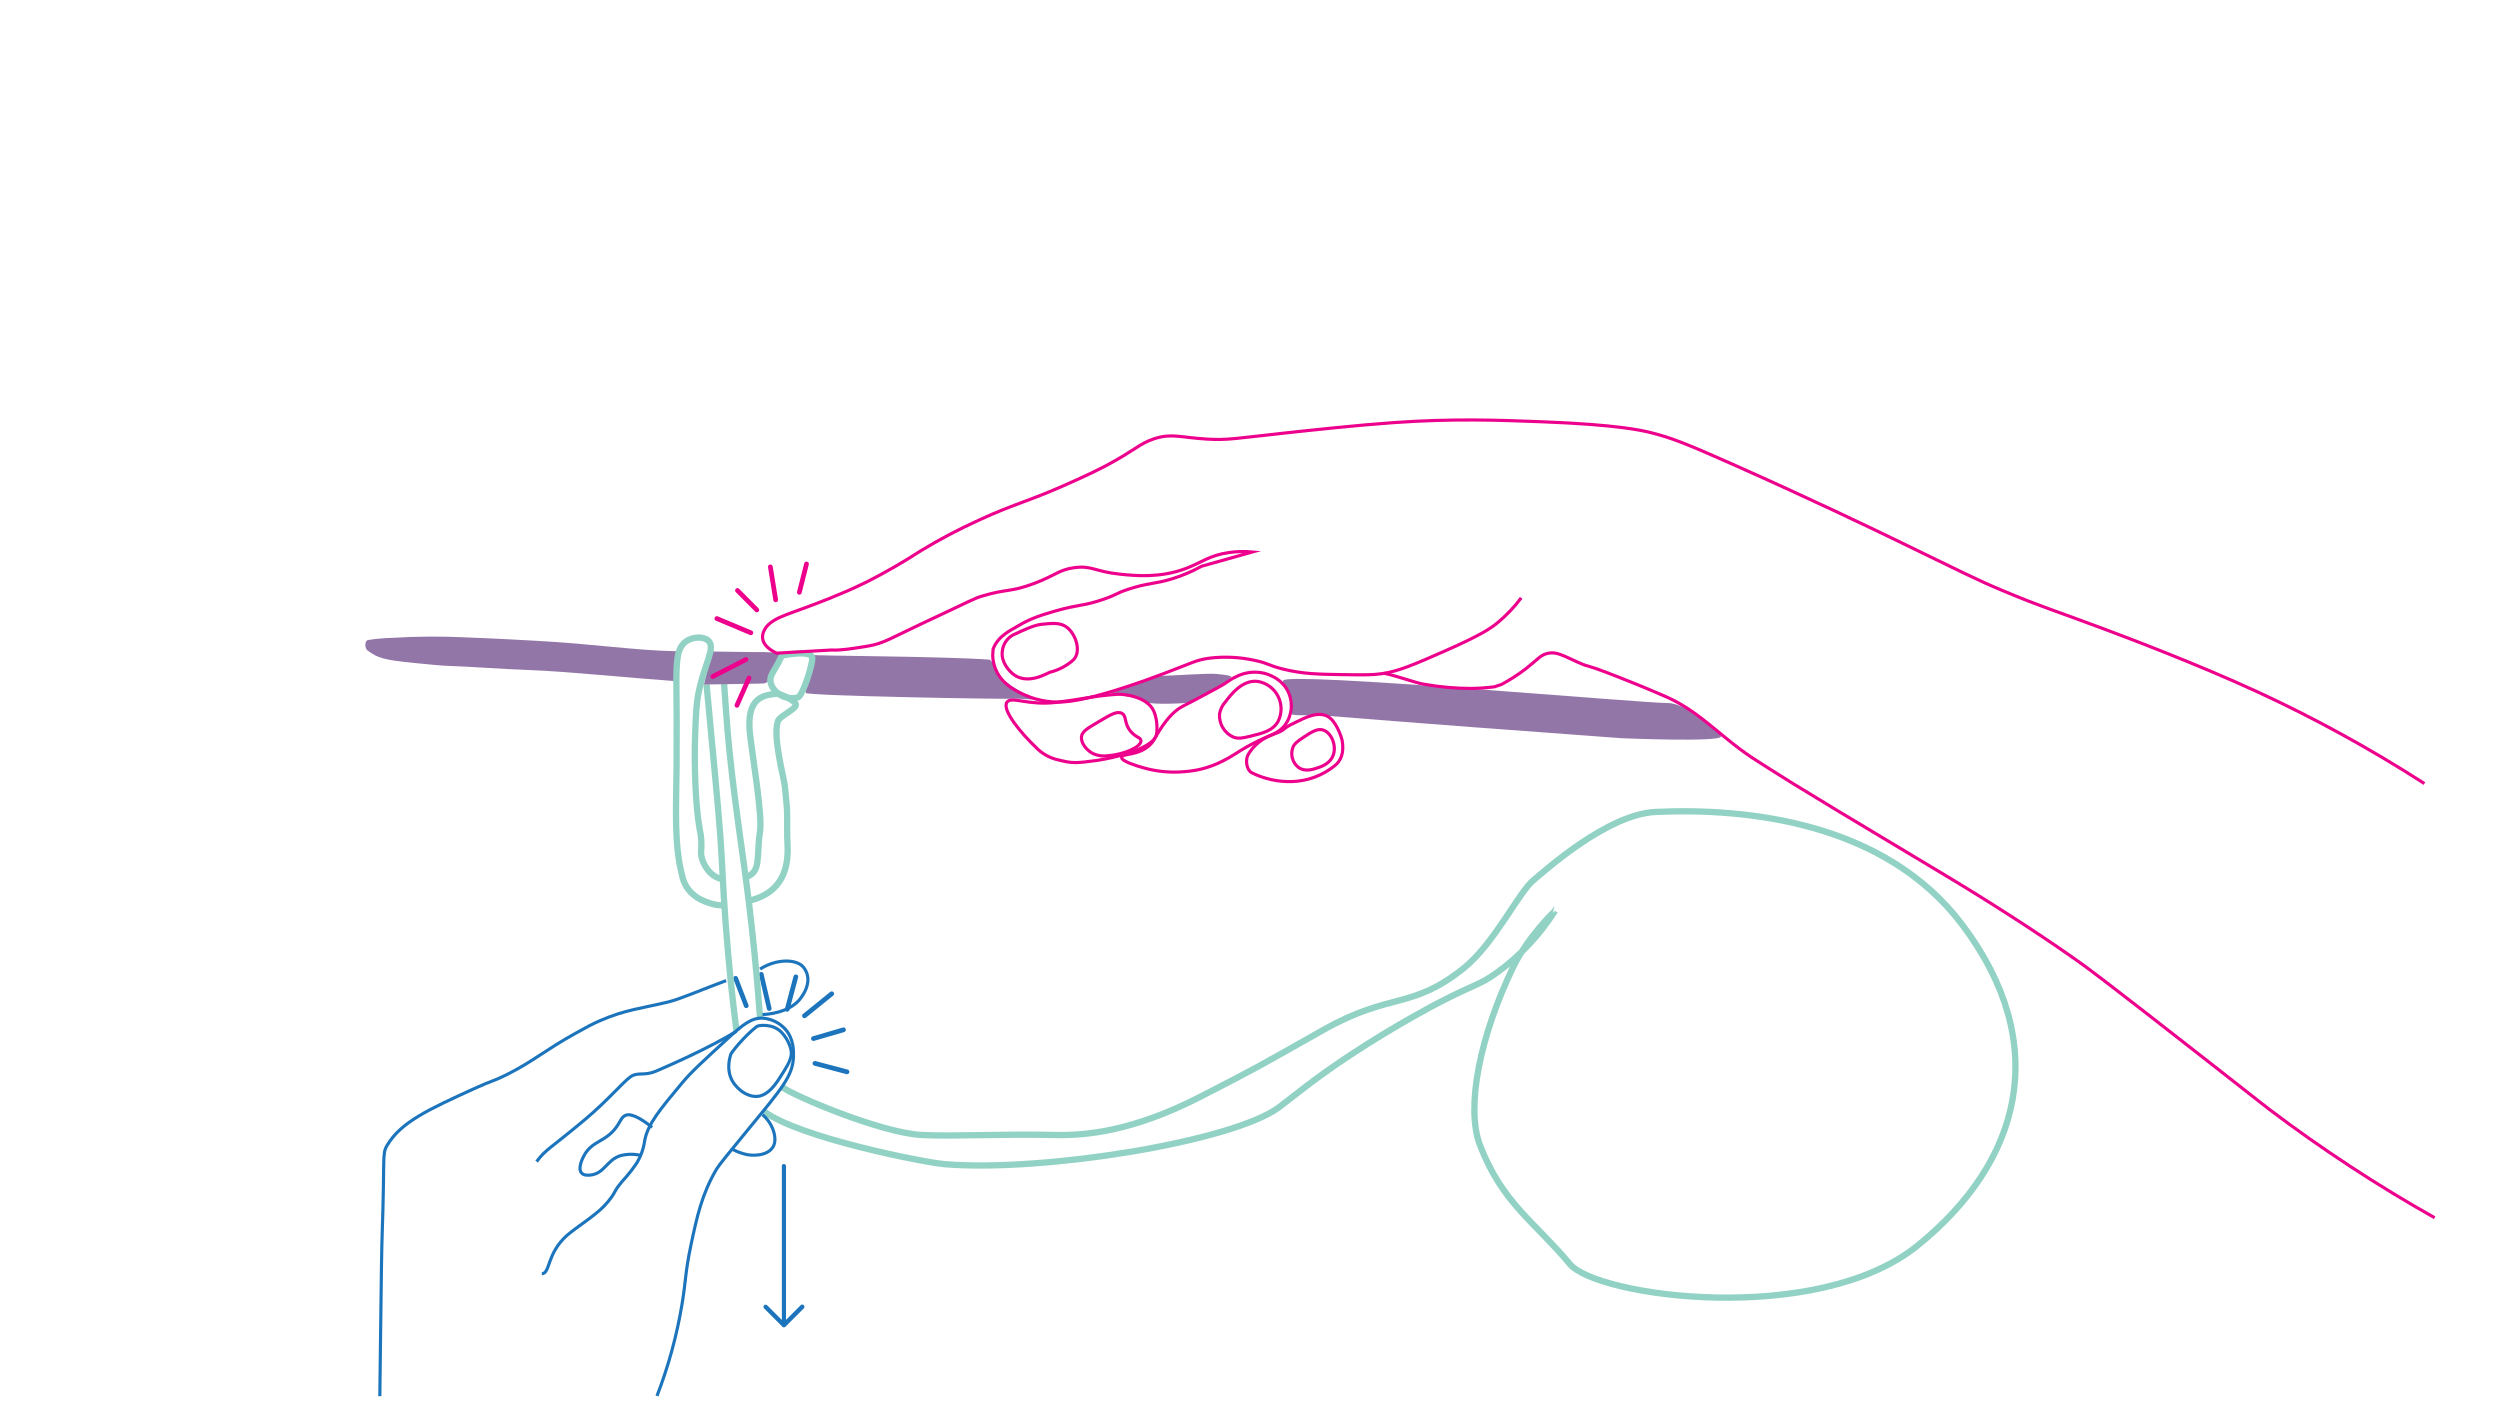
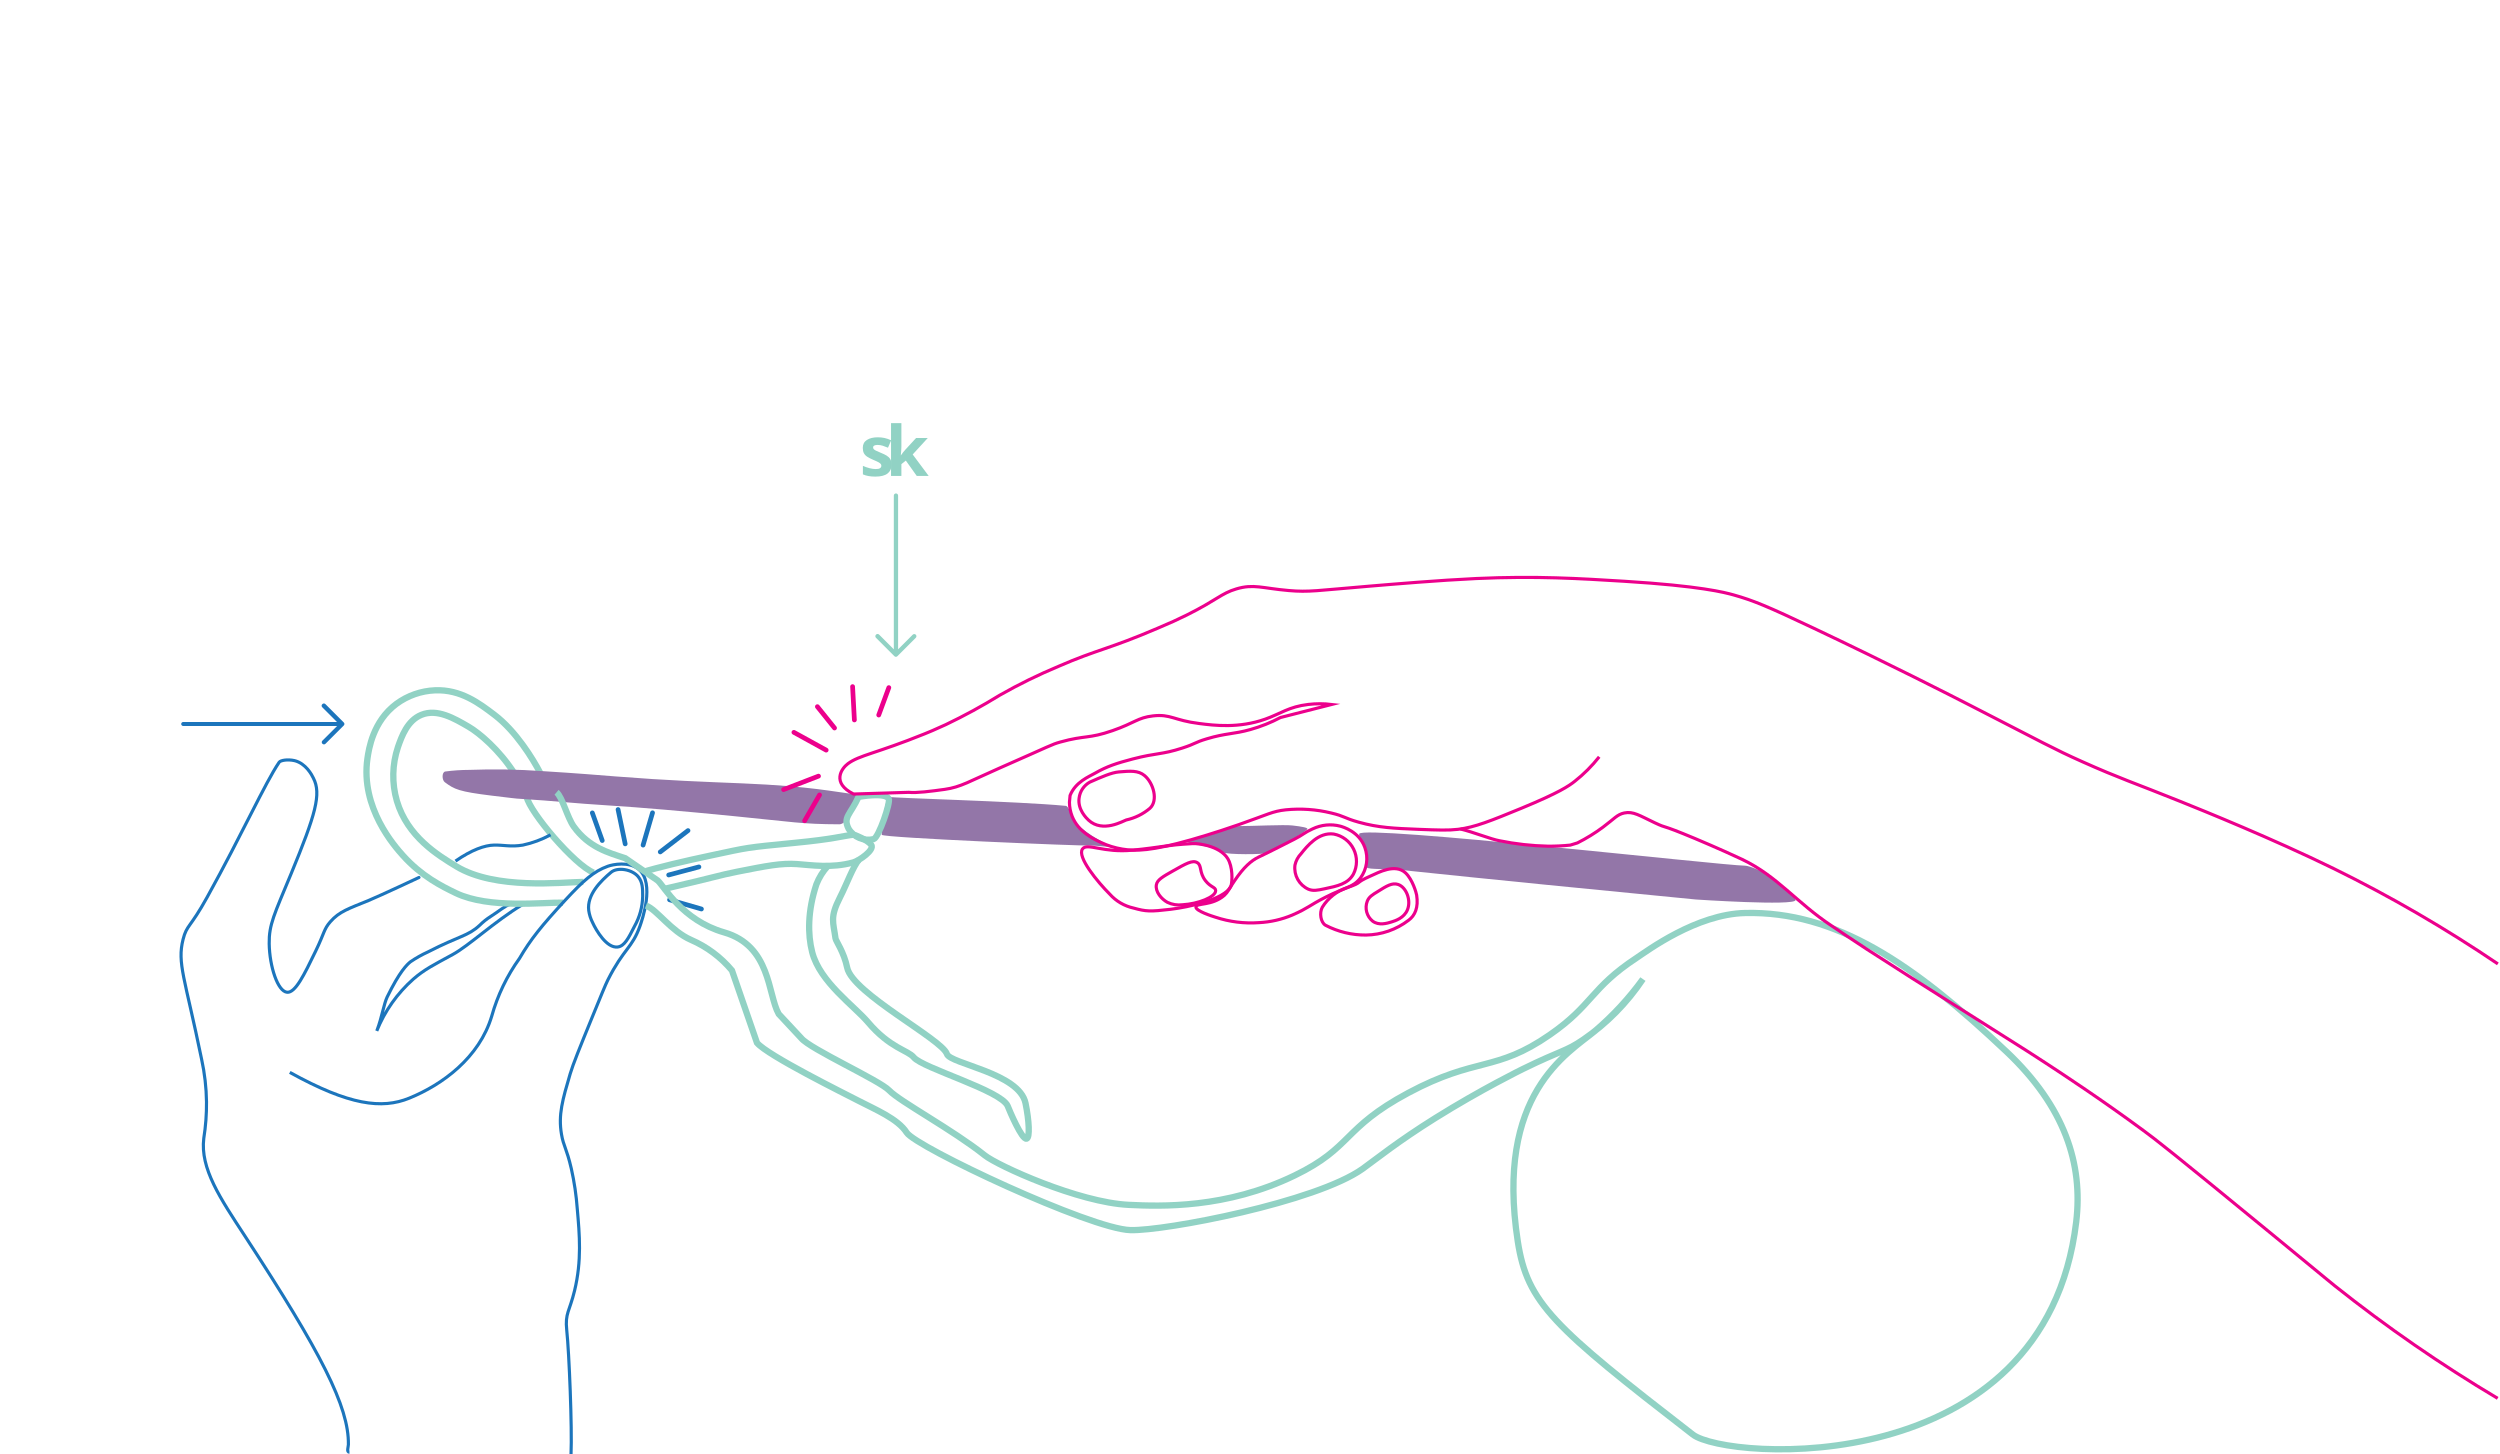
- <svg xmlns="http://www.w3.org/2000/svg" width="792" height="444.56" viewBox="0 0 792 444.56">
+ <svg xmlns="http://www.w3.org/2000/svg" width="792" height="460.4" viewBox="0 0 792 460.4">
  <defs>
    <style>
-       .cls-1, .cls-2, .cls-4, .cls-5, .cls-6 {
+       .cls-1, .cls-2, .cls-3, .cls-5, .cls-6 {
        fill: none;
        stroke-miterlimit: 10;
      }

-       .cls-1 {
+       .cls-1, .cls-3 {
+         stroke: #1c75bc;
+       }
+ 
+       .cls-2 {
        stroke: #91d2c4;
        stroke-width: 2px;
      }

-       .cls-2, .cls-6 {
-         stroke: #1c75bc;
-       }
- 
-       .cls-2, .cls-5 {
+       .cls-3, .cls-6 {
        stroke-linecap: round;
        stroke-width: 1.5px;
      }

-       .cls-3 {
+       .cls-4 {
        fill: #9376a8;
      }

-       .cls-4, .cls-5 {
+       .cls-5, .cls-6 {
        stroke: #ec008c;
      }

      .cls-7 {
+         font-size: 22px;
+         font-family: P22StickleyProText-Bold, P22 Stickley Pro;
+         font-weight: 700;
+       }
+ 
+       .cls-7, .cls-9 {
+         fill: #91d2c4;
+       }
+ 
+       .cls-8 {
+         letter-spacing: -0.01em;
+       }
+ 
+       .cls-10 {
        fill: #1c75bc;
      }
    </style>
  </defs>
-   <g id="Layer_11" data-name="Layer 11">
-     <path class="cls-1" d="M236.23,277.91c5.07-1.71,3.31-6.31,4.53-14.41.8-5.36-2.25-23-3.16-30.92-1.43-12.41,5.07-12.35,8.73-12.85.32,0,4.36,1.5,5.64,3.05s-5,3.89-5.56,5.74c-1.64,5.33,2,17.79,2.29,21,.68,8.46.69,3.17.69,15.54,0,3.45,2.34,16.63-11.71,20.2" />
+   <g id="Layer_10" data-name="Layer 10">
+     <path class="cls-1" d="M161.56,286.51c-1.41.33-3.84,2.41-6.13,3.84a19.85,19.85,0,0,0-3.45,2.76c-3.75,3.49-6.35,3.29-16.4,8.46a37.57,37.57,0,0,0-5.53,3.11c-1.06.86-3.42,3-7.42,11.22-1,2.12-1.73,6.65-3.14,10.35l-.14.35a43.81,43.81,0,0,1,11.56-16.4c3.56-3.09,6.49-4.53,12.44-7.77,5.28-2.87,13.16-10.4,22.27-15.92" />
+     <path class="cls-2" d="M188.05,276.46c-6.07-2.49-20.1-19-21.21-24" />
+     <path class="cls-2" d="M171.19,244.94c-2.41-4.61-7.76-13.32-14.55-18.48-4.8-3.65-10.66-8.1-18.82-7.77A22.26,22.26,0,0,0,125.56,223c-7.45,5.58-8.72,14.34-9.15,17.26-2.28,15.66,8.65,27.86,11.22,30.74,5.93,6.61,12.32,9.77,16.75,11.91,10.59,5.11,28.08,2.87,34,3.06" />
+     <path class="cls-2" d="M163,245.06c-4.86-7.57-11.19-12.86-14.5-14.8-4.61-2.69-10-5.84-15-3.8-4.5,1.84-6.26,6.88-7.42,10.19a28.61,28.61,0,0,0-.35,17.09c3.35,11.34,13,17.18,18.82,20.72,12.45,7.54,33.42,5,40.25,4.93" />
+     <path class="cls-2" d="M203.23,276.38c5.1-1.59,13.94-3.67,22-5.37,12.19-2.59,10.55-2.43,26.59-4,12.43-1.2,14.93-2.16,18.6-2.58.32,0,4.33,1.61,5.57,3.18s-3.83,5.1-5.7,5.61c-6.9,1.91-13.43.82-17.78.52-5-.35-9.68.57-19,2.42-5.8,1.15-7.79,1.94-21.92,5.18-2.28.52,1-.22-.25.05" />
    <g>
-       <line class="cls-2" x1="257.7" y1="329.02" x2="267.21" y2="326.25" />
-       <line class="cls-2" x1="254.86" y1="321.8" x2="263.49" y2="314.82" />
-       <line class="cls-2" x1="268.33" y1="339.56" x2="258.17" y2="336.88" />
-       <line class="cls-2" x1="233.05" y1="309.93" x2="236.41" y2="318.62" />
-       <line class="cls-2" x1="241.17" y1="308.68" x2="243.69" y2="319.5" />
-       <line class="cls-2" x1="249.38" y1="319.76" x2="252.12" y2="309.46" />
-     </g>
-     <path class="cls-1" d="M229.36,216.19c.34,4,.91,14.1,1.73,21.75,2.25,21.1,4.14,31.36,6.21,48.35,1,8.39,2.38,20.71,3.46,35.91" />
-     <path class="cls-1" d="M223.83,216.82c1.64,18,3.6,37.43,4.32,47.37.74,10.15.78,15.61,1.73,28.31,1.09,14.71,2.48,26.59,3.45,34.19" />
-     <g>
-       <path class="cls-3" d="M223,216.86c18.75-.32,6.68-.08,18.75-.32,3.38-.06,6.29-9.53,5.21-9.62-7.17-.61.85-.12-21.49-.52Z" />
-       <path class="cls-3" d="M214.16,206.31c-12.67-.23-26.55-2.34-43.62-3.27-4.21-.23-12.1-.7-23.21-1.13a213.8,213.8,0,0,0-23.18.16,59.37,59.37,0,0,0-7.63.7c-1.08.31-1,2.71,0,3.37,3.11,2.22,4.57,2.91,15,3.92,5.43.53,8.14.79,9,.82,11.36.43,16.47,1,28.32,1.44,9.85.37,29.51,2.32,45.42,3.5Z" />
-       <path class="cls-3" d="M257.31,207.46c1,.36,40.51.41,56,1.5,1.08.08,1.63,2.67,2.75,4.42,1.93,3,9.5,7.2,12.57,8.21.89.29-5.79-.32-6.58-.25-3,.25-66.7-.88-66.78-1.83C255.06,217,256.3,207.07,257.31,207.46Z" />
-       <path class="cls-3" d="M352.33,219.56c1.34.79,8.45,1.18,11.34,3,1.09.67,12.54.41,14.41-.22,1-.33,10.39-6.06,11.91-7.75.46-.51-1.69-.81-4.69-1.09-2.68-.26-12.7.5-17.43.62-2.16,0-5.08,1.72-6.12,1.93C357.85,216.8,351.61,219.14,352.33,219.56Z" />
-       <path class="cls-3" d="M406.52,215.6c-.46,1.55,3,4.6,2.74,8.79-.06,1.32-.45-.28,0,1.84.12.62,7.72.27,9.06.37,32.38,2.62,63.67,4.94,95.31,7.26,0,0,31.41,1.35,31.59-.54.06-.6-2.41-2.8-7.26-6.57-3.14-2.44-7.81-4-9-4C521.37,222.89,407.37,212.69,406.52,215.6Z" />
-     </g>
-     <path class="cls-1" d="M247.69,207.68c.54-.09,8.29-1.7,9.56.35.69,1.11-2.87,12.38-4.46,12.91a7.27,7.27,0,0,1-8-3.09C242.84,214.21,245.09,213.57,247.69,207.68Z" />
-     <path class="cls-1" d="M247.76,344.36c3.45,2.71,31.33,14.55,44.21,15.2,10.19.52,26-.39,41.94,0,10.14.25,25.07-1.15,46.62-12.24,18.16-9.34,17.88-9.28,38.63-21,21.37-12.09,27.95-6.38,44.36-19.45,10-7.95,17.55-24.23,22.42-28.15,3.21-2.6,23.14-20.78,38.59-21.5,28.72-1.32,72.53,3.11,97.12,35.74,28.49,37.82,18.9,75-14.25,101.71-31.83,25.62-101.42,16.17-110.07,5.78-11.15-13.4-21.43-19.28-28.49-37.71-4.58-12,.08-34.66,10.47-56.24,4.85-10.06,13.32-17.93,13.31-17.94a70.9,70.9,0,0,1-18.45,19.61c-5.58,4-6.58,3.35-18.94,9.78,0,0-13.11,6.82-27.33,16.2-11.75,7.74-18.2,13.27-22.66,16.6-14.56,10.89-74.66,20.64-106,18.06-6-.49-46.13-8.29-57.31-16.81" />
-     <g>
-       <path class="cls-4" d="M395.37,239.13c-.94,1.81-.4,4.83,1.17,5.67a26.9,26.9,0,0,0,12.9,2.8,22.61,22.61,0,0,0,13.37-5c2-1.53,3.08-4.14,2.37-8.08-.12-.66-1.42-4.9-3.66-6.91-3.35-3-8.57.05-10.86,1.12-5.71,2.67-2.15,2-7.49,4A14.58,14.58,0,0,0,395.37,239.13Z" />
-       <path class="cls-4" d="M367.38,231.34c2.78-4.35,5.13-6.49,7.41-7.65,4.76-2.42,7.9-4.19,11.15-5.91,2.88-1.53,3-2.13,5.73-3.43a12.83,12.83,0,0,1,8.78-1.07c.83.21,6,1.53,7.93,6.54a10.35,10.35,0,0,1-1.15,9.7c-2.38,3.17-4.63,3-10.9,6.35-5.34,2.88-5.25,3.51-10.4,5.91a30.7,30.7,0,0,1-10.47,2.66,35.63,35.63,0,0,1-13.85-1.39c-1-.29-6.43-1.84-6.29-3.14s5.08-.35,8.89-3.83C365.45,234.93,365.43,234.38,367.38,231.34Z" />
-       <path class="cls-4" d="M481.92,189.4a45.22,45.22,0,0,1-7.58,7.95c-1.8,1.48-4.76,3.68-16.54,8.86-9.75,4.29-14.73,6.45-20,7.21-3.06.45-6.24.4-12.6.3-7.62-.11-12.63-.21-18.87-1.79-4.77-1.21-4.47-1.81-8.87-2.73a42.86,42.86,0,0,0-14.35-.69c-4.31.58-5.47,1.53-14.74,5-7.92,3-13.83,4.82-15.07,5.2-12.47,3.85-17.39,4.06-21.68,3.45a25.18,25.18,0,0,1-6.78-1.91c-2.51-1.11-7.28-3.21-9.35-8.07a12.39,12.39,0,0,1-1-4.46l.12-2.08c1.63-4.33,5.74-6,7.78-7.26,3.71-2.26,6.82-3.33,11.8-4.78,7.63-2.21,9-1.5,15.62-3.82,4.34-1.53,3.67-1.81,7.7-3.12,6-2,8.34-1.61,13.74-3.27a48.6,48.6,0,0,0,9.4-4l16.13-4.53a31.87,31.87,0,0,0-7.42.18c-6.19.88-8.65,3.13-13.53,5-8.26,3.15-16.1,2.36-20.85,1.88-8.11-.81-9.06-2.85-14.73-2.07-4.81.67-5.67,2.35-12.66,5-7.63,2.85-8.63,1.61-16.49,4-2.84.87-2.53,1-19.13,8.75-9.27,4.33-12,6.27-17.1,7.1-4.46.74-8.89,1.42-11.37,1.22l-17.47,1c-7.2-3.38-4-8-2-9.56,3.58-2.81,8.87-3.46,24.07-10,.91-.39,3.44-1.49,6.66-3.09a186.47,186.47,0,0,0,16.87-9.73A171.62,171.62,0,0,1,310,164.83c12.23-5.67,15.7-5.76,31.13-12.83,3.92-1.8,6-2.76,9.05-4.36,9.42-5,10.78-7.12,15.51-8.66,5.47-1.78,8.2-.4,16.58.12,6.54.41,8.88-.18,25.52-2,7.13-.77,22.18-2.41,33.77-3.22,18.89-1.33,32.94-.8,47-.26,24,.92,31.81,2.77,34.63,3.49,6.24,1.59,10.72,3.3,25.62,9.93,24.37,10.82,44.33,20.44,50.3,23.32,23.89,11.53,26.35,13,35.81,16.94,12.1,5.08,16.56,6.3,31.37,11.86,7.52,2.82,29.3,11,49,20.07a433.4,433.4,0,0,1,52.76,29" />
-       <path class="cls-4" d="M438.52,213.3c4.15.87,9.86,3,12.44,3.44a86.61,86.61,0,0,0,15.41,1.36,66.3,66.3,0,0,0,7.07-.52l2.22-.74a54.83,54.83,0,0,0,8-5.2c3.56-2.79,4.35-4.13,6.62-4.65,2.86-.66,4.85.71,9.74,2.88,4.53,2,1,0,12.9,4.7,7,2.74,13,5.32,15,6.2,11.4,5.11,17.51,13.28,28.94,20.43,7.42,4.64,4.46,3.25,54,32.86,7.74,4.63,10.86,6.52,14.55,8.81,5.62,3.49,18.21,11.33,31.75,20.83,4,2.79,8.24,5.87,42.93,33,18.17,14.21,16.59,13.05,18.83,14.75a466.11,466.11,0,0,0,52.37,34.33" />
-       <path class="cls-4" d="M319,222.47c-1.77,2.53,5.07,10.4,9,14.12a14.16,14.16,0,0,0,7.61,4.23c4,1,5.25,1,11.79.1,5.43-.77,16.63-3.43,18.79-7.55.39-.74.73-4.84-.63-8-2.06-4.81-9.83-5.57-11.71-5.42-8.62.68-9.6,1.34-18.93,2.53S320.44,220.39,319,222.47Z" />
-       <path class="cls-4" d="M317.52,206.4c-.44,3.61,2.49,6.35,3.14,6.92,4.59,4,11,0,11.91-.34a17.49,17.49,0,0,0,7.42-3.87c2.65-2.53.94-8.06-1.93-10.32-2.08-1.64-4.6-1.36-8.18-1-2.28.25-5.4,1.7-9.12,3.45A6.66,6.66,0,0,0,317.52,206.4Z" />
-       <path class="cls-4" d="M386.38,226a7.36,7.36,0,0,0,4.45,7.54c1.52.56,2.8.28,5.05-.25,4.08-1,7.43-1.75,9.08-4.88a8.81,8.81,0,0,0-6.52-12.54c-4.88-.57-8.43,4.11-10.21,6.46A7.55,7.55,0,0,0,386.38,226Z" />
-       <path class="cls-4" d="M409.56,236.85a5.56,5.56,0,0,0,1.84,6.3c2.05,1.44,4.53.6,6,.12,1.16-.39,4-1.34,4.95-4,1.15-3.06-.54-7.14-3.17-8-1.86-.58-3.7.64-6.29,2.35C411.08,234.84,410.08,235.5,409.56,236.85Z" />
-       <path class="cls-4" d="M342.64,233.26c-.34,2.23,1.72,4.49,3.63,5.49a8.55,8.55,0,0,0,4.8.66c4.82-.37,10.52-2.7,10.38-4.78-.07-1.08-1.62-.93-3.31-3C356,229,357,226.84,355.42,226s-3.62.41-7.58,2.77C344.53,230.7,342.87,231.72,342.64,233.26Z" />
+       <path class="cls-1" d="M110.71,460.07c-1,0-.35-1.7-.34-2.42.19-12-8.66-29.17-32.81-66.12-7.75-11.86-14.19-21.35-13-30.91a68.9,68.9,0,0,0,.86-11.57,67.55,67.55,0,0,0-1.55-13.47c-5.34-26-7.78-30.41-5.87-38,1.17-4.62,2.22-3.54,7.6-13.3C76.84,264,84,248,88.44,241.48c.4-.6,2.61-1,4.83-.52,3.61.86,5.54,4.55,6,5.53,2.59,5,.77,11.39-7.08,30.39-5.31,12.83-7,16-6.91,22.1.12,7.2,2.7,15.15,5.7,15.37,2.61.18,5.37-5.51,9-13,2.85-5.88,2.57-6.93,4.66-9.33,2.87-3.3,5.92-4.19,12.09-6.73,4-1.67,16.4-7.49,16.09-7.35" />
+       <path class="cls-1" d="M91.81,339.73c18.9,10.46,29.17,11.68,37.81,8.18,10.58-4.3,22.22-12.85,26.16-26a58.36,58.36,0,0,1,8.8-18.3c3.5-6,7-10.35,14.51-18.47,5.67-6.11,9-9.12,13.46-10.71,1.53-.55,6.71-1.66,9.85,1,5.15,4.44.94,16.26.34,17.95-2.48,7-5.12,7.06-10.19,17.1-.75,1.49-2.17,5-5,11.91-4,9.78-6,14.73-6.91,17.78-2.41,8.17-3.82,13-2.76,19.17.66,3.87,1.61,4.38,3.11,10.88a86.14,86.14,0,0,1,1.89,12.77c.72,8.15,1.45,16.4-.86,25.9-1.59,6.59-3.05,7.09-2.48,12.48.78,7.32,1.73,31.15,1.36,39.31" />
+       <path class="cls-1" d="M144.3,272.79c5.17-3.6,9.28-5,12.17-5.06,3.07-.09,5.23.64,9.15,0a32.24,32.24,0,0,0,8.8-3.27" />
+       <path class="cls-1" d="M193.59,276.34c-3.24,2.72-7.71,7.08-7.08,12.11a12.24,12.24,0,0,0,1.21,3.79c1.19,2.61,4.5,8.18,7.94,7.77,2.15-.25,3.4-2.71,5.35-6.56A20.22,20.22,0,0,0,203.6,284c0-2.48,0-4.5-1.38-6.22C200.29,275.37,195.63,274.62,193.59,276.34Z" />
    </g>
    <g>
-       <line class="cls-5" x1="245.74" y1="190.02" x2="244.05" y2="179.58" />
-       <line class="cls-5" x1="236.33" y1="208.92" x2="225.79" y2="214.33" />
-       <line class="cls-5" x1="237.29" y1="214.8" x2="233.46" y2="223.44" />
-       <line class="cls-5" x1="227.11" y1="195.96" x2="237.87" y2="200.47" />
-       <line class="cls-5" x1="239.75" y1="193.22" x2="233.64" y2="187.07" />
-       <line class="cls-5" x1="253.24" y1="187.64" x2="255.5" y2="178.67" />
+       <line class="cls-3" x1="211.84" y1="277.19" x2="221.41" y2="274.64" />
+       <line class="cls-3" x1="209.17" y1="269.89" x2="217.96" y2="263.13" />
+       <line class="cls-3" x1="222.21" y1="287.97" x2="212.12" y2="285.05" />
+       <line class="cls-3" x1="187.65" y1="257.52" x2="190.79" y2="266.28" />
+       <line class="cls-3" x1="195.8" y1="256.46" x2="198.06" y2="267.34" />
+       <line class="cls-3" x1="203.73" y1="267.73" x2="206.72" y2="257.49" />
    </g>
-     <path class="cls-1" d="M228.58,278.43c-4.31-.78-6.72-6.28-6.47-8.55a24.07,24.07,0,0,0-.52-7.59c-1.23-6.85-1.72-19.92-1.38-29.18.26-7.17.39-10.75,1.38-15,1.91-8.27,5-12.81,2.94-15-1.43-1.54-4.88-1.46-7.08,0-3.57,2.37-3.24,7.92-3.11,20.72,0,0,.07,7.33,0,18.82-.08,12.41-.9,24.5,1.72,34.54a10.54,10.54,0,0,0,4,6.56c2.14,1.83,7.51,3.54,9.32,2.93" />
-     <path class="cls-6" d="M120.33,442.32q.14-10.68.26-21.37c.2-16.73.31-25.22.52-31.21.81-23.27-.12-24.14,1.55-26.93,4.42-7.38,13.07-11.32,27.71-18,5.9-2.69,5.89-2.2,10.49-4.53,8.3-4.21,11.69-7.52,21.5-12.95,3.6-2,5.4-3,7.77-4,8-3.48,12.94-3.82,21.75-5.95,3.94-1,11.5-4.29,18.17-6.73" />
-     <path class="cls-6" d="M240.79,307c5-3.19,10.92-3.2,13.35-1a6.14,6.14,0,0,1,1.55,2.59c1,3.36-1.22,6.5-1.94,7.51-3.47,4.89-11.11,5.27-12.19,5.31" />
-     <path class="cls-6" d="M241.56,353.15c3.19,2.53,4.87,7.57,3.38,10.1-2,3.43-7.53,2.67-8,2.59a17.42,17.42,0,0,1-4.95-1.77" />
-     <path class="cls-6" d="M206.59,357.18c-1.86-1.6-6.14-4.68-8.27-3.9-1.28.47-1.61,1.58-2.59,3.11-3.6,5.63-8.18,4.67-10.87,10-.27.52-1.9,3.73-.65,5.18.83,1,2.57.72,3.11.65,4.19-.59,5-4.76,9.19-6.09a13.27,13.27,0,0,1,6.34-.13" />
-     <path class="cls-6" d="M239.76,325.18c-4.14,3.24-8.09,8.25-8.29,8.93-.39,1.41-1.36,4.91.52,8.29,1.72,3.08,5.56,5.64,8.81,4.79,2-.52,4-2.16,6.36-5.95,1.73-2.77,3.26-4.85,3.53-7.26.15-1.34-.8-4.57-3.16-7C244.77,324.16,240.27,324.78,239.76,325.18Z" />
-     <path class="cls-6" d="M171.65,403.52c2.71-.08,1.5-6.41,8-12.17,3-2.61,8.56-6,11.65-9.19a25,25,0,0,0,2.5-3c.88-1.28.95-1.7,1.82-3a32.34,32.34,0,0,1,2.8-3.37,42.34,42.34,0,0,0,3.31-4.35,18.76,18.76,0,0,0,2.52-7.17c1-5.19,4.73-9.67,11.78-18.13,2.94-3.53,6.84-7.1,14.64-14.25,4.65-4.26,7.33-6.49,11-6.34a10.74,10.74,0,0,1,7.12,3.5c2.66,3,2.63,6.84,2.59,8.54-.15,6.29-3.77,10.32-14.12,22.92-6.31,7.69-9.48,11.55-10.23,12.82-4.65,7.84-6.24,15.11-8.16,24.22-1.85,8.79-1.53,11-2.85,18.9a148.23,148.23,0,0,1-7.89,28.79" />
-     <path class="cls-6" d="M233.33,326.69c-9,5.52-21.69,11-25.38,12.6-4,1.73-5.88.15-8.29,1.9s-7.27,7.55-14.33,13.47C174.17,364,172.81,364.16,170,368" />
-     <path class="cls-7" d="M247.69,369.47v48.7l-4.64-4.64a.67.67,0,0,0-1,0,.79.79,0,0,0-.2.48.77.77,0,0,0,.2.48l5.8,5.8a.67.67,0,0,0,1,0l5.8-5.8a.68.68,0,1,0-1-1l-4.64,4.64v-48.7a.68.68,0,1,0-1.36,0Z" />
+     <g>
+       <path class="cls-4" d="M271.29,251.66c-7.16-.77-13.81-2.55-36.13-3.49-12.66-.53-23.11-.86-40.15-2.2-4.2-.33-12.08-1-23.18-1.68a211.68,211.68,0,0,0-23.18-.39,58.24,58.24,0,0,0-7.64.52c-1.08.27-1,2.68-.13,3.36,3.06,2.29,4.5,3,14.9,4.28,5.41.65,8.11,1,8.93,1,11.35.7,16.44,1.39,28.28,2.12,9.84.6,23.57,1.8,39.45,3.37,18.86,1.85,21.33,2.54,33.41,2.59C269.23,261.18,272.36,251.78,271.29,251.66Z" />
+       <path class="cls-4" d="M281.65,252.45c1,.39,40.49,1.38,55.94,2.84,1.07.11,1.57,2.71,2.64,4.48,1.86,3.07,9.33,7.43,12.37,8.51.89.31-5.78-.45-6.57-.4-3,.18-66.66-2.48-66.71-3.42C279.18,261.9,280.65,252.05,281.65,252.45Z" />
+       <path class="cls-4" d="M376.35,266.82c1.33.82,8.42,1.38,11.27,3.24,1.07.7,12.53.71,14.42.12,1-.31,10.53-5.81,12.08-7.46.48-.51-1.66-.85-4.66-1.21-2.67-.32-12.71.21-17.44.21-2.16,0-5.12,1.6-6.16,1.78C381.94,264.19,375.65,266.38,376.35,266.82Z" />
+       <path class="cls-4" d="M430.62,264.15c-.49,1.54,2.85,4.67,2.54,8.86-.1,1.31-.45-.3-.08,1.83.11.62,7.71.45,9.05.59,32.31,3.39,63.53,6.46,95.11,9.53,0,0,31.36,2.1,31.59.21.08-.59-2.34-2.86-7.1-6.74-3.08-2.52-7.71-4.17-8.87-4.18C545.27,274.17,431.54,261.26,430.62,264.15Z" />
+     </g>
+     <path class="cls-2" d="M272,252.45c.54-.08,8.32-1.5,9.55.58.66,1.12-3.17,12.3-4.77,12.8a7.3,7.3,0,0,1-7.94-3.28C267,258.86,269.29,258.27,272,252.45Z" />
+     <path class="cls-2" d="M176.32,251c1.88,1.61,3.39,8,5.47,10.88,4.83,6.65,11,8.24,16.29,10l10.3,7.08c2,1.82,7.74,12.61,21,16.41,14.87,4.28,13.8,19.59,17.31,25.85l7.13,7.65c2.75,3.44,24.81,13.36,27.88,16.58,3.32,3.48,20.19,12.51,30.27,20.56,4.08,3.26,29.68,14.93,45.61,15.69,10.14.49,30.78,1.25,52.58-9.32,18.38-8.91,15-14.91,36-26.16,21.64-11.57,27.56-6.45,44.8-18.39,13.7-9.48,12.88-14.73,27.46-24.34,3.45-2.28,19-13.9,34.44-14.25,28.75-.64,53.22,15.94,82.88,44,18.38,17.41,24.21,35.48,22,53.87-9.86,82.41-110.78,75.61-121.47,67.34-44.21-34.19-52.41-41.62-55.43-61.12-7.25-46.88,15.8-59.57,24.48-66.74a94.56,94.56,0,0,0,15.15-16.4,70.93,70.93,0,0,1-18.91,19.17c-5.67,3.86-6.65,3.19-19.16,9.32,0,0-13.28,6.51-27.72,15.54-11.93,7.46-18.51,12.83-23,16.06-14.81,10.54-62.51,19.7-73.55,19.42-12.67-.32-68-26.32-70.9-30.9-2.76-4.37-10.14-7.4-15-9.94-4.43-2.3-29.08-14.48-32.42-18.49l-7.93-22.94a35.1,35.1,0,0,0-12.95-9.67c-6.38-2.78-10.77-9.55-14.28-10.88" />
+     <path class="cls-2" d="M272.1,272.37c-1.79,2-3.93,7.89-6,11.93-3.27,6.42-2.1,7.8-1.41,13,.1.79,2.7,4.36,3.69,9.24,1.64,8.1,30.11,22.72,31.6,27.36,1,3.15,22.93,6,24.91,15.61,1.15,5.63,1.42,10.91.34,11.22-1.49.44-5.42-8.88-6-10.36-2.06-4.9-27-12-29.75-15.4-1.86-2.27-7.54-2.9-14.52-11.16-4.39-5.18-15.22-12.69-17.66-22.16-1.45-5.66-1.45-13.06,1.33-21.48a18.76,18.76,0,0,1,3.62-5.82" />
+     <g>
+       <path class="cls-5" d="M418.91,287.41c-1,1.78-.51,4.81,1,5.7a27.08,27.08,0,0,0,12.83,3.11,22.65,22.65,0,0,0,13.48-4.67c2.05-1.48,3.19-4.06,2.57-8-.1-.66-1.3-4.93-3.5-7-3.27-3.08-8.57-.15-10.88.87-5.77,2.53-2.2,1.92-7.58,3.77A14.68,14.68,0,0,0,418.91,287.41Z" />
+       <path class="cls-5" d="M391.12,279c2.88-4.28,5.28-6.36,7.59-7.47,4.82-2.3,8-4,11.29-5.64,2.91-1.46,3.08-2.06,5.81-3.29a12.83,12.83,0,0,1,8.8-.87c.83.24,5.95,1.68,7.77,6.74a10.37,10.37,0,0,1-1.38,9.67c-2.45,3.11-4.7,2.84-11.05,6.08-5.4,2.75-5.33,3.38-10.53,5.66a31,31,0,0,1-10.54,2.41,35.5,35.5,0,0,1-13.81-1.72c-1-.31-6.38-2-6.21-3.28s5.09-.24,9-3.63C389.11,282.5,389.1,281.94,391.12,279Z" />
+       <path class="cls-5" d="M506.63,239.76a46.32,46.32,0,0,1-7.77,7.77C497,249,494,251.08,482.11,256c-9.84,4.05-14.87,6.09-20.2,6.73-3.07.37-6.25.25-12.61,0-7.62-.3-12.62-.52-18.82-2.25-4.74-1.32-4.42-1.91-8.8-2.93a42.7,42.7,0,0,0-14.33-1c-4.32.48-5.51,1.41-14.85,4.67-8,2.78-13.95,4.48-15.2,4.83-12.55,3.55-17.48,3.65-21.75,2.94a25.58,25.58,0,0,1-6.74-2.08c-2.47-1.16-7.19-3.39-9.15-8.28a12.52,12.52,0,0,1-.86-4.49L339,252c1.73-4.29,5.88-5.89,7.94-7.07,3.77-2.17,6.9-3.17,11.92-4.49,7.68-2,9.05-1.3,15.71-3.46,4.37-1.42,3.71-1.71,7.77-2.93,6.06-1.82,8.37-1.41,13.81-2.94a48,48,0,0,0,9.5-3.8l16.23-4.14a31.79,31.79,0,0,0-7.43,0c-6.2.73-8.71,2.92-13.64,4.66-8.34,2.95-16.15,2-20.89,1.38-8.08-1-9-3.06-14.67-2.41-4.83.55-5.73,2.21-12.78,4.66-7.69,2.67-8.67,1.41-16.58,3.62-2.86.81-2.55.92-19.33,8.29-9.38,4.12-12.2,6-17.27,6.7-4.47.62-8.92,1.2-11.4.94l-17.48.54c-7.12-3.55-3.78-8.13-1.81-9.6,3.65-2.73,8.95-3.25,24.3-9.46.92-.37,3.47-1.41,6.73-2.93a182.08,182.08,0,0,0,17.1-9.33,170.64,170.64,0,0,1,18.65-9.15c12.35-5.38,15.83-5.38,31.42-12.08,4-1.7,6.08-2.62,9.15-4.15,9.54-4.75,10.94-6.86,15.71-8.28,5.51-1.65,8.21-.21,16.58.51,6.52.57,8.88,0,25.55-1.38,7.15-.6,22.23-1.88,33.84-2.42,18.92-.87,32.95,0,47,.87,24,1.49,31.73,3.53,34.53,4.31,6.2,1.74,10.64,3.56,25.38,10.54,24.1,11.4,43.82,21.49,49.73,24.52,23.61,12.09,26,13.58,35.39,17.78,12,5.37,16.41,6.69,31.08,12.6,7.45,3,29,11.7,48.52,21.24a433.82,433.82,0,0,1,52.06,30.22" />
+       <path class="cls-5" d="M462.67,262.62c4.13,1,9.79,3.28,12.36,3.73a86.23,86.23,0,0,0,15.37,1.72,64.46,64.46,0,0,0,7.07-.34l2.25-.69a54.63,54.63,0,0,0,8.11-5c3.63-2.7,4.45-4,6.74-4.49,2.87-.59,4.83.82,9.67,3.11,4.48,2.11,1,.07,12.77,5,6.93,2.92,12.9,5.64,14.85,6.57,11.28,5.37,17.2,13.68,28.45,21.1,7.3,4.82,4.39,3.36,53.22,34.15,7.63,4.8,10.71,6.78,14.33,9.15,5.54,3.62,17.94,11.76,31.26,21.58,3.9,2.88,8.09,6.06,42.12,34,17.83,14.63,16.28,13.44,18.48,15.19A465.23,465.23,0,0,0,791.26,443" />
+       <path class="cls-5" d="M342.94,268.94c-1.83,2.48,4.82,10.51,8.64,14.33a14.14,14.14,0,0,0,7.51,4.4c4,1.11,5.22,1.17,11.78.39,5.44-.65,16.7-3,19-7.11.4-.73.85-4.81-.44-8-1.94-4.86-9.69-5.81-11.57-5.7-8.64.48-9.64,1.12-19,2.08S344.45,266.89,342.94,268.94Z" />
+       <path class="cls-5" d="M341.86,252.83c-.52,3.6,2.34,6.41,3,7,4.49,4.14,11,.22,11.92-.06a17.43,17.43,0,0,0,7.51-3.7c2.7-2.46,1.13-8-1.69-10.36-2-1.69-4.56-1.47-8.16-1.16-2.28.19-5.43,1.57-9.19,3.23A6.69,6.69,0,0,0,341.86,252.83Z" />
+       <path class="cls-5" d="M410.24,274.07a7.37,7.37,0,0,0,4.27,7.64c1.51.6,2.79.35,5.05-.13,4.11-.86,7.48-1.57,9.2-4.66a8.82,8.82,0,0,0-6.22-12.69c-4.87-.69-8.52,3.91-10.36,6.22A7.44,7.44,0,0,0,410.24,274.07Z" />
+       <path class="cls-5" d="M433.16,285.47a5.56,5.56,0,0,0,1.68,6.34c2,1.49,4.52.71,6,.26,1.17-.36,4-1.24,5.05-3.88,1.21-3-.38-7.15-3-8-1.85-.63-3.72.55-6.34,2.2C434.73,283.49,433.71,284.13,433.16,285.47Z" />
+       <path class="cls-5" d="M366.34,280.29c-.4,2.22,1.61,4.53,3.49,5.57a8.55,8.55,0,0,0,4.8.77c4.82-.25,10.58-2.44,10.49-4.53-.05-1.08-1.6-1-3.24-3.11-2.06-2.69-1.07-4.78-2.59-5.7s-3.62.33-7.64,2.59C368.29,277.77,366.61,278.75,366.34,280.29Z" />
+     </g>
+     <g>
+       <line class="cls-6" x1="270.67" y1="228.08" x2="270.1" y2="217.52" />
+       <line class="cls-6" x1="259.3" y1="245.88" x2="248.24" y2="250.14" />
+       <line class="cls-6" x1="259.63" y1="251.83" x2="254.91" y2="260.01" />
+       <line class="cls-6" x1="251.51" y1="232.01" x2="261.73" y2="237.64" />
+       <line class="cls-6" x1="264.38" y1="230.63" x2="258.95" y2="223.87" />
+       <line class="cls-6" x1="278.38" y1="226.52" x2="281.58" y2="217.84" />
+     </g>
+     <text class="cls-7" transform="translate(272.35 150.77)">
+       <tspan class="cls-8">s</tspan>
+       <tspan x="8.21" y="0">k</tspan>
+     </text>
+     <path class="cls-9" d="M283.16,157v48.7l-4.64-4.64a.67.67,0,0,0-1,0,.68.68,0,0,0,0,1l5.8,5.8a.67.67,0,0,0,1,0l5.79-5.8a.68.68,0,0,0-.95-1l-4.64,4.64V157a.68.68,0,1,0-1.36,0Z" />
+     <path class="cls-10" d="M58.09,230h48.7l-4.64,4.63a.67.67,0,0,0,0,1,.74.74,0,0,0,.48.2.72.72,0,0,0,.48-.2l5.8-5.8a.66.66,0,0,0,0-.95l-5.8-5.8a.67.67,0,0,0-1,0,.66.66,0,0,0,0,1l4.64,4.64H58.09a.65.65,0,0,0-.69.68A.66.66,0,0,0,58.09,230Z" />
  </g>
</svg>
